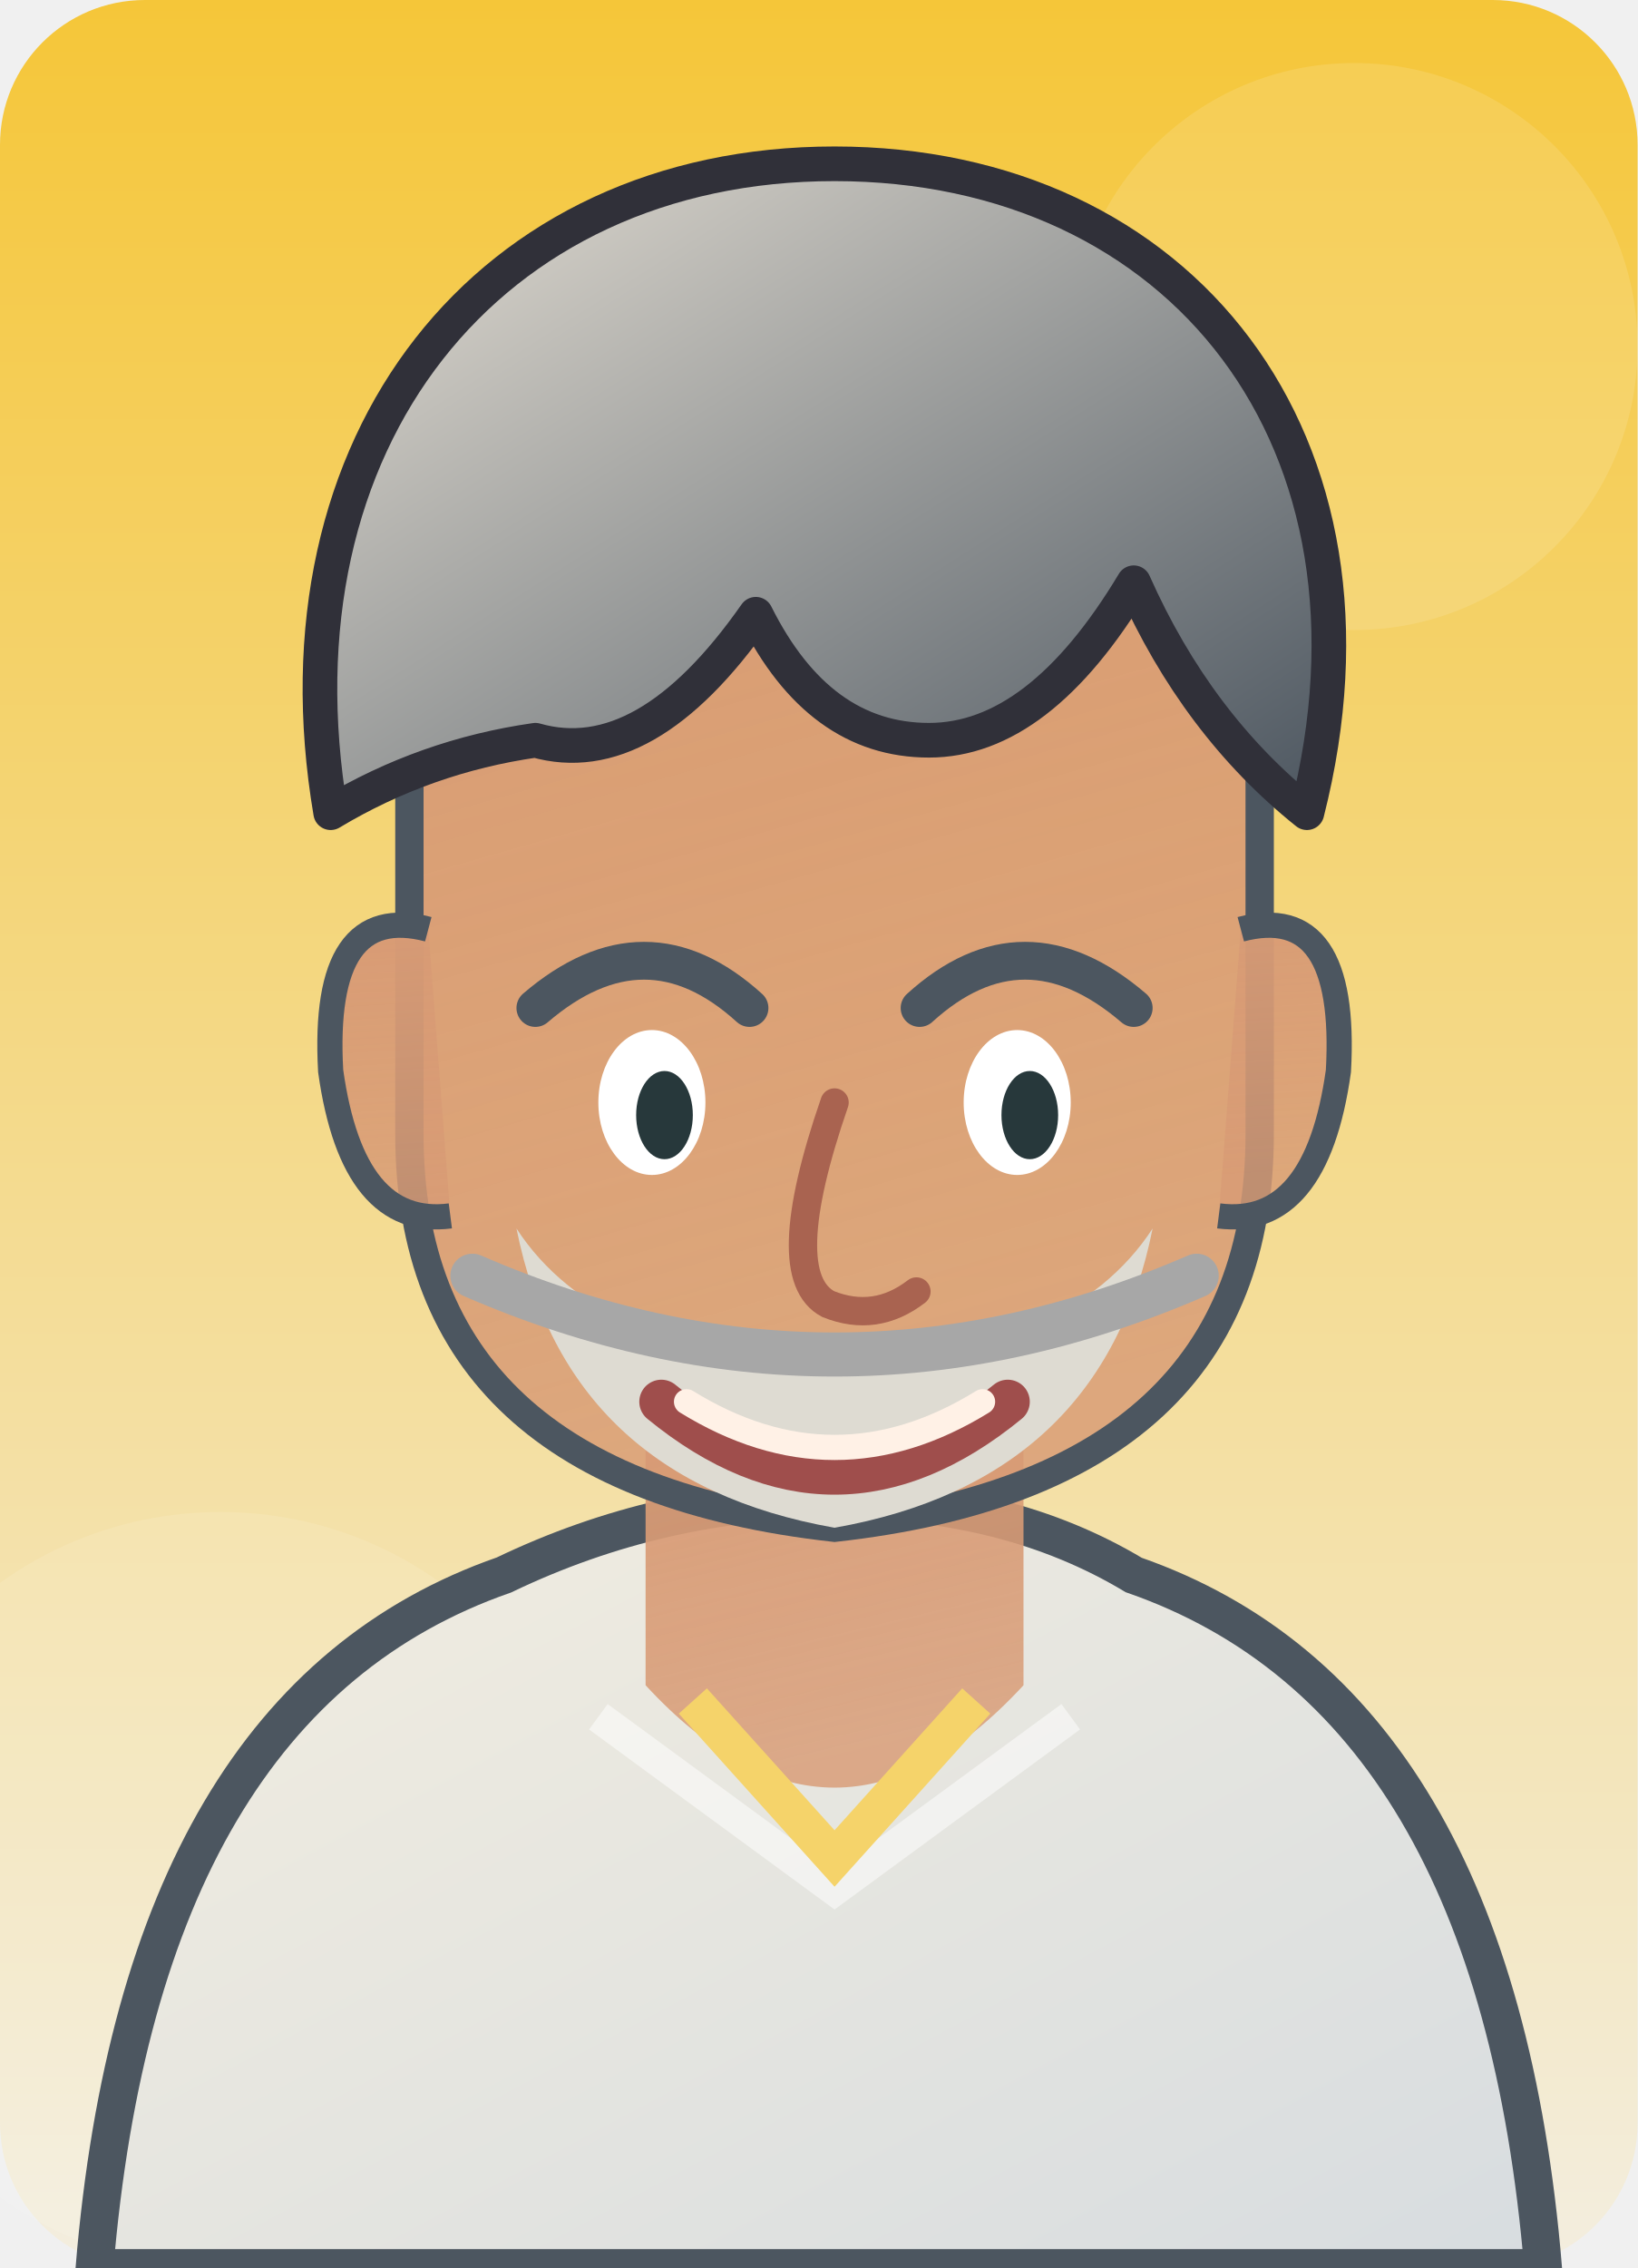
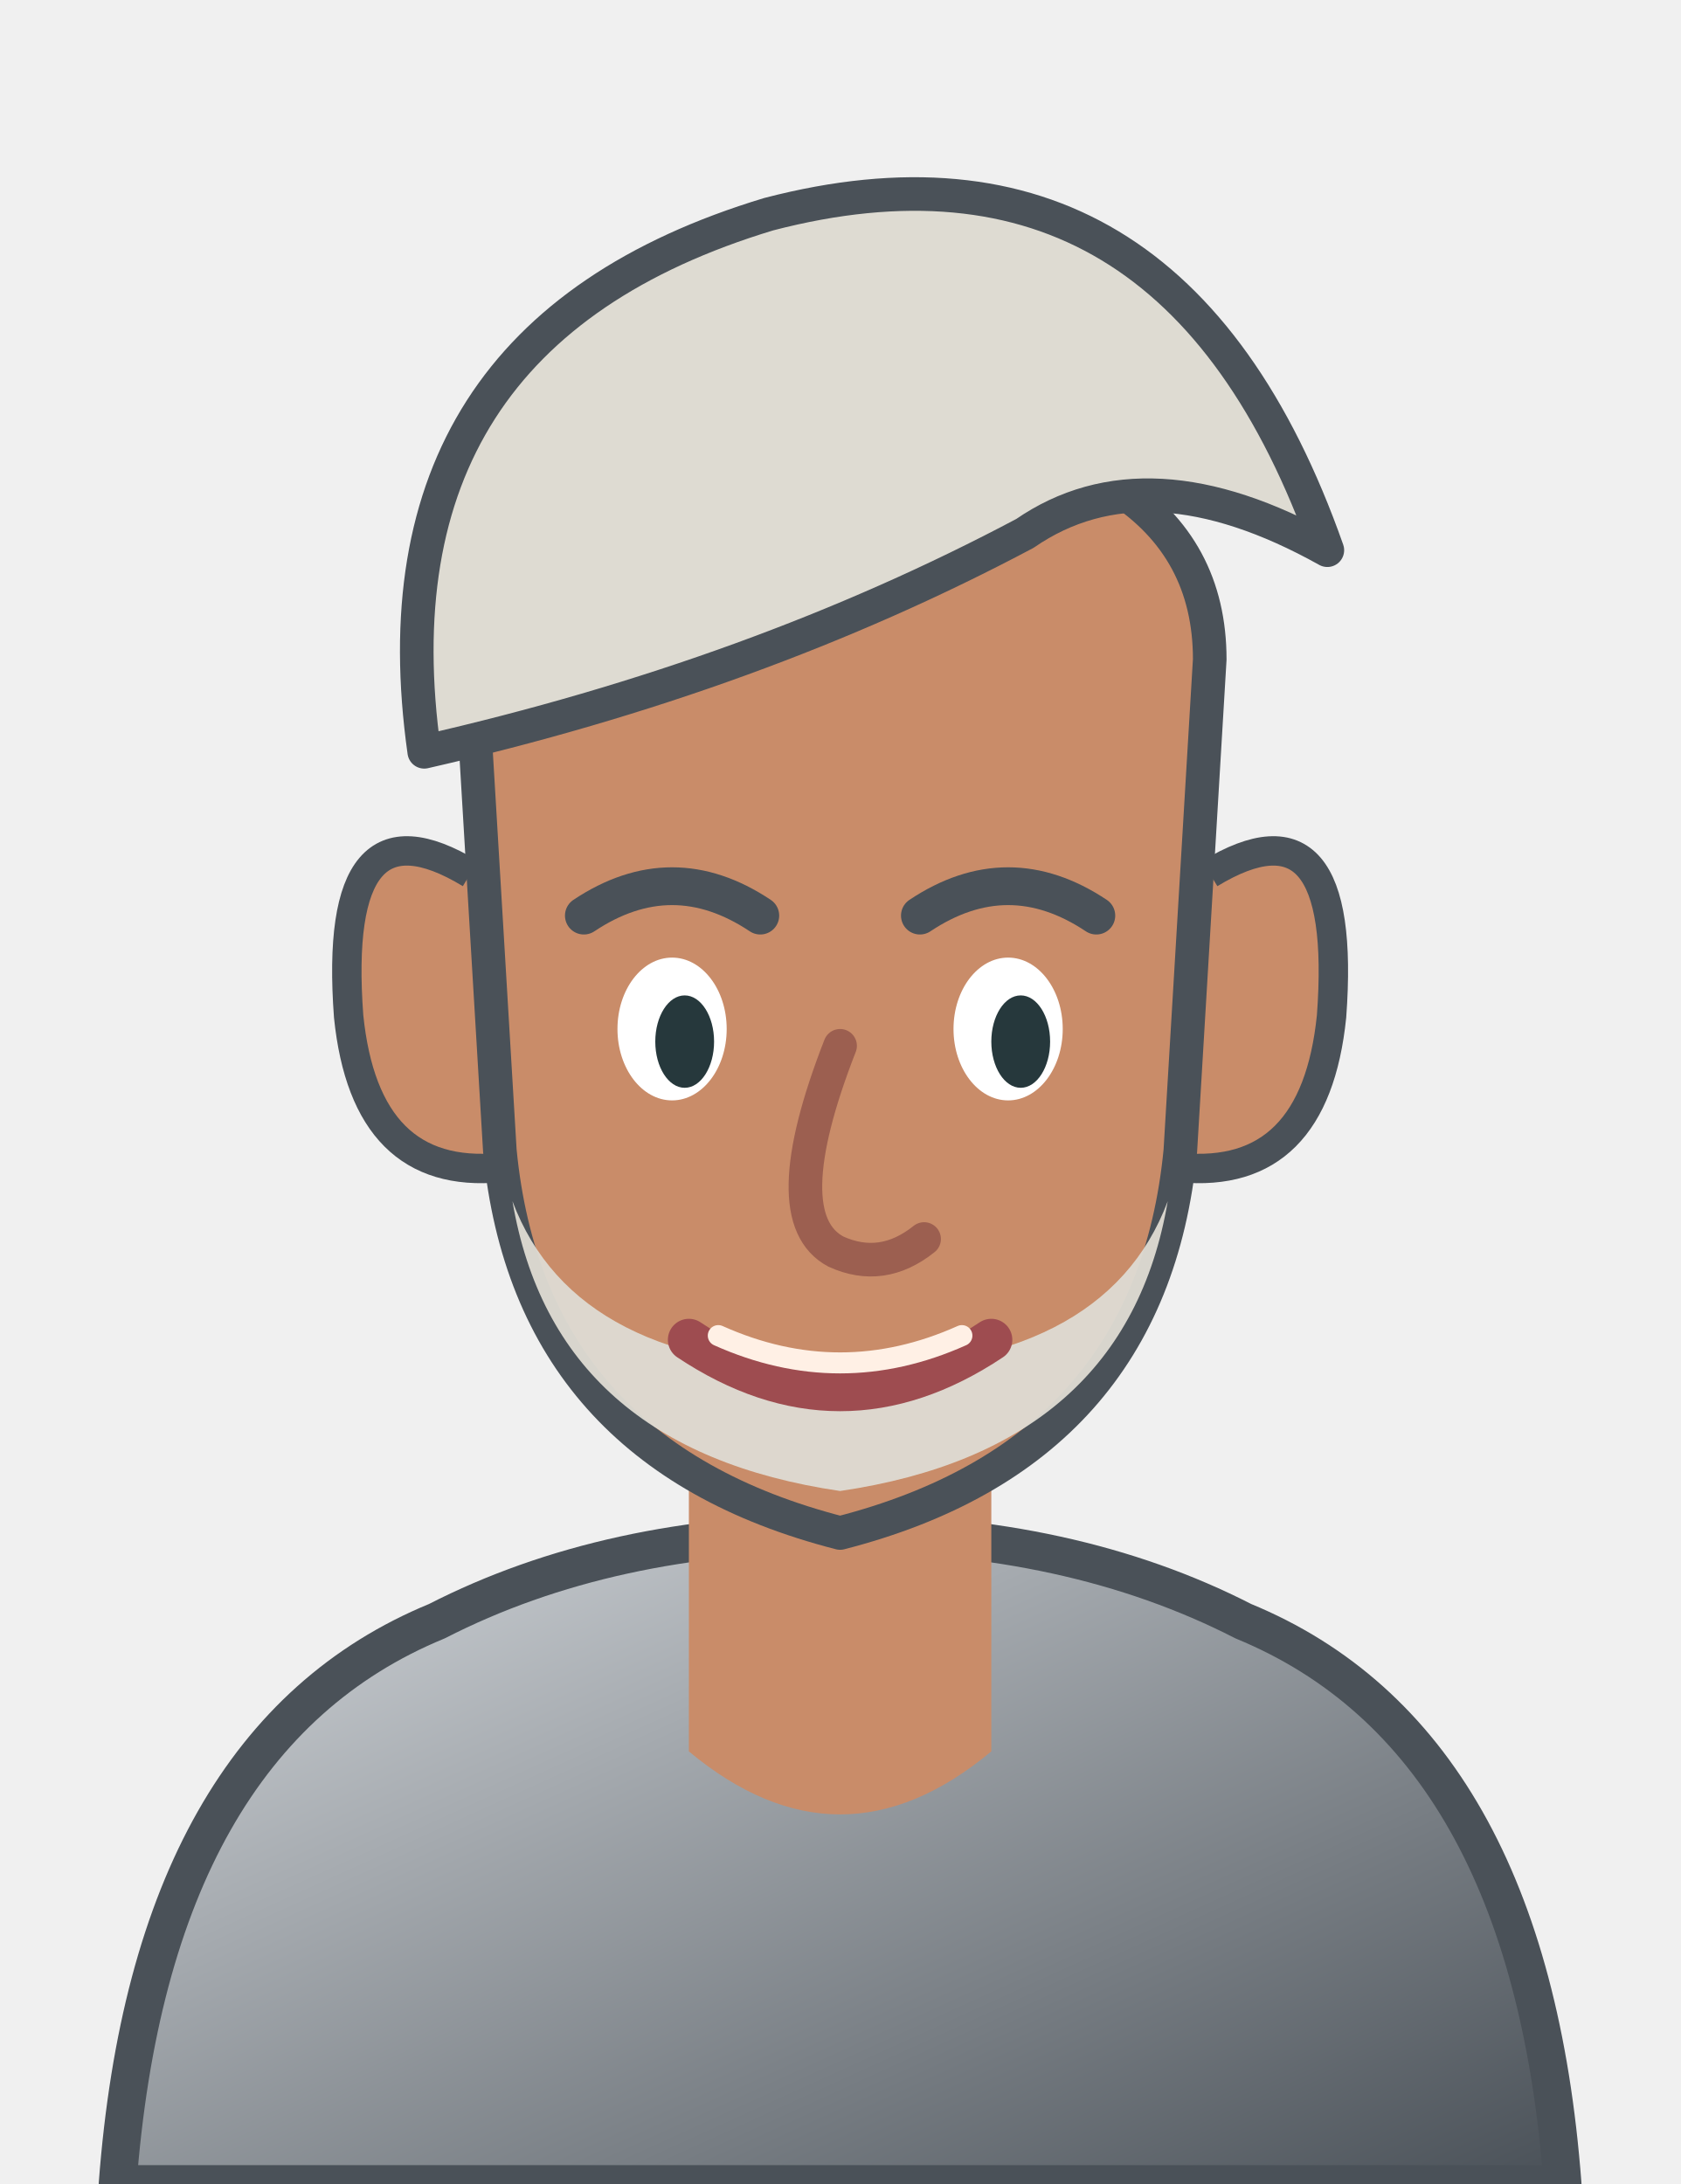
- <svg xmlns="http://www.w3.org/2000/svg" viewBox="0 0 520 720" role="img" aria-labelledby="title desc">
+ <svg xmlns="http://www.w3.org/2000/svg" viewBox="0 0 400 520" role="img" aria-labelledby="title desc">
  <defs>
-     <linearGradient id="bg" x2="0" y2="1">
-       <stop stop-color="#f5c638" />
-       <stop offset="1" stop-color="#f3eee0" />
+     <linearGradient id="skin" x1="0" y1="0" x2=".15" y2="1">
+       <stop stop-color="#c98c69" />
+       <stop offset="1" stop-color="#c98c69" />
    </linearGradient>
-     <linearGradient id="skin" x2=".2" y2="1">
-       <stop stop-color="#d89b75" />
-       <stop offset="1" stop-color="#d89b75" stop-opacity=".82" />
-     </linearGradient>
-     <linearGradient id="shirt" x2="1" y2="1">
-       <stop stop-color="#f3eee0" />
-       <stop offset="1" stop-color="#d7dce0" />
-     </linearGradient>
-     <linearGradient id="hair" x2="1" y2="1">
-       <stop stop-color="#e6e0d5" />
-       <stop offset="1" stop-color="#4c5660" />
+     <linearGradient id="shirt" x1="0" y1="0" x2="1" y2="1">
+       <stop stop-color="#d4d8dc" />
+       <stop offset="1" stop-color="#4a5158" />
    </linearGradient>
  </defs>
-   <rect width="520" height="720" rx="46" fill="url(#bg)" />
-   <circle cx="430" cy="110" r="90" fill="#fff" opacity=".12" />
-   <circle cx="70" cy="600" r="120" fill="#fff" opacity=".1" />
-   <path d="M30 720 Q45 540 160 500 Q210 476 265 476 Q320 476 360 500 Q475 540 490 720Z" fill="url(#shirt)" stroke="#4c5660" stroke-width="12" />
-   <path d="M205 425h120v110q-60 65-120 0Z" fill="url(#skin)" />
-   <path d="M130 250 Q130 105 265 100 Q400 105 400 250 V360 Q400 470 265 485 Q130 470 130 360Z" fill="url(#skin)" stroke="#4c5660" stroke-width="9" />
-   <path d="M105 258 C85 140 155 52 265 52 C375 52 445 140 415 258 Q380 230 360 185 Q330 235 295 235 Q260 235 240 195 Q205 245 170 235 Q135 240 105 258Z" fill="url(#hair)" stroke="#303039" stroke-width="11" stroke-linejoin="round" />
-   <path d="M136 295 Q102 286 105 340 Q112 390 143 386 M394 295 Q428 286 425 340 Q418 390 387 386" fill="url(#skin)" stroke="#4c5660" stroke-width="8" />
-   <path d="M170 320 Q205 290 238 320 M292 320 Q325 290 360 320" fill="none" stroke="#4c5660" stroke-width="12" stroke-linecap="round" />
-   <ellipse cx="207" cy="350" rx="17" ry="23" fill="#fff" />
-   <ellipse cx="323" cy="350" rx="17" ry="23" fill="#fff" />
-   <ellipse cx="211" cy="354" rx="9" ry="14" fill="#27383b" />
-   <ellipse cx="327" cy="354" rx="9" ry="14" fill="#27383b" />
-   <path d="M265 350 Q246 405 263 414 Q278 420 291 410" fill="none" stroke="#a96350" stroke-width="9" stroke-linecap="round" />
-   <path d="M164 390 Q180 470 265 485 Q350 470 366 390 Q340 430 265 435 Q190 430 164 390Z" fill="#dedbd2" />
-   <path d="M210 445 Q265 490 320 445" fill="none" stroke="#9f4e4c" stroke-width="14" stroke-linecap="round" />
-   <path d="M218 445 Q265 474 312 445" fill="none" stroke="#fff1e6" stroke-width="8" stroke-linecap="round" />
-   <path d="M150 405 Q265 455 380 405" fill="none" stroke="#a7a7a7" stroke-width="14" stroke-linecap="round" />
-   <path d="M190 545 L265 600 L340 545" fill="none" stroke="#fff" stroke-width="10" opacity=".5" />
-   <path d="M220 540 L265 590 L310 540" fill="none" stroke="#f5d36a" stroke-width="12" />
+   <path d="M28 520 Q36 414 104 386 Q145 365 200 365 Q255 365 296 386 Q364 414 372 520Z" fill="url(#shirt)" stroke="#4a5158" stroke-width="9" stroke-linejoin="round" />
+   <path d="M164 350 L164 417 Q200 447 236 417 L236 350Z" fill="url(#skin)" />
+   <g fill="#dedbd2" stroke="#4a5158" stroke-width="8" stroke-linejoin="round">
+ 
+ </g>
+   <path d="M112 208 Q79 188 83 242 Q87 281 119 278 M288 208 Q321 188 317 242 Q313 281 281 278" fill="url(#skin)" stroke="#4a5158" stroke-width="7" />
+   <path d="M112 157 Q112 104 200 100 Q288 104 288 157 L281 274 Q274 346 200 365 Q126 346 119 274Z" fill="url(#skin)" stroke="#4a5158" stroke-width="8" stroke-linejoin="round" />
+   <g fill="#dedbd2" stroke="#4a5158" stroke-width="8" stroke-linejoin="round">
+     <path d="M101 179 Q87 80 183 51 Q279 26 316 131 Q273 107 244 127 Q180 161 101 179Z" />
+   </g>
+   <path d="M139 218 Q160 204 181 218 M219 218 Q240 204 261 218" fill="none" stroke="#4a5158" stroke-width="9" stroke-linecap="round" />
+   <ellipse cx="160" cy="245" rx="13" ry="17" fill="#fff" />
+   <ellipse cx="240" cy="245" rx="13" ry="17" fill="#fff" />
+   <ellipse cx="163" cy="248" rx="7" ry="11" fill="#26383c" />
+   <ellipse cx="243" cy="248" rx="7" ry="11" fill="#26383c" />
+   <path d="M200 249 Q184 290 199 298 Q210 303 220 295" fill="none" stroke="#9c5f50" stroke-width="8" stroke-linecap="round" />
+   <path d="M122 286 Q132 345 200 355 Q268 345 278 286 Q263 326 200 326 Q137 326 122 286Z" fill="#dedbd2" opacity=".96" />
+   <path d="M164 319 Q200 343 236 319" fill="none" stroke="#9e4c50" stroke-width="10" stroke-linecap="round" />
+   <path d="M171 318 Q200 331 229 318" fill="none" stroke="#fff0e5" stroke-width="5" stroke-linecap="round" />
</svg>
